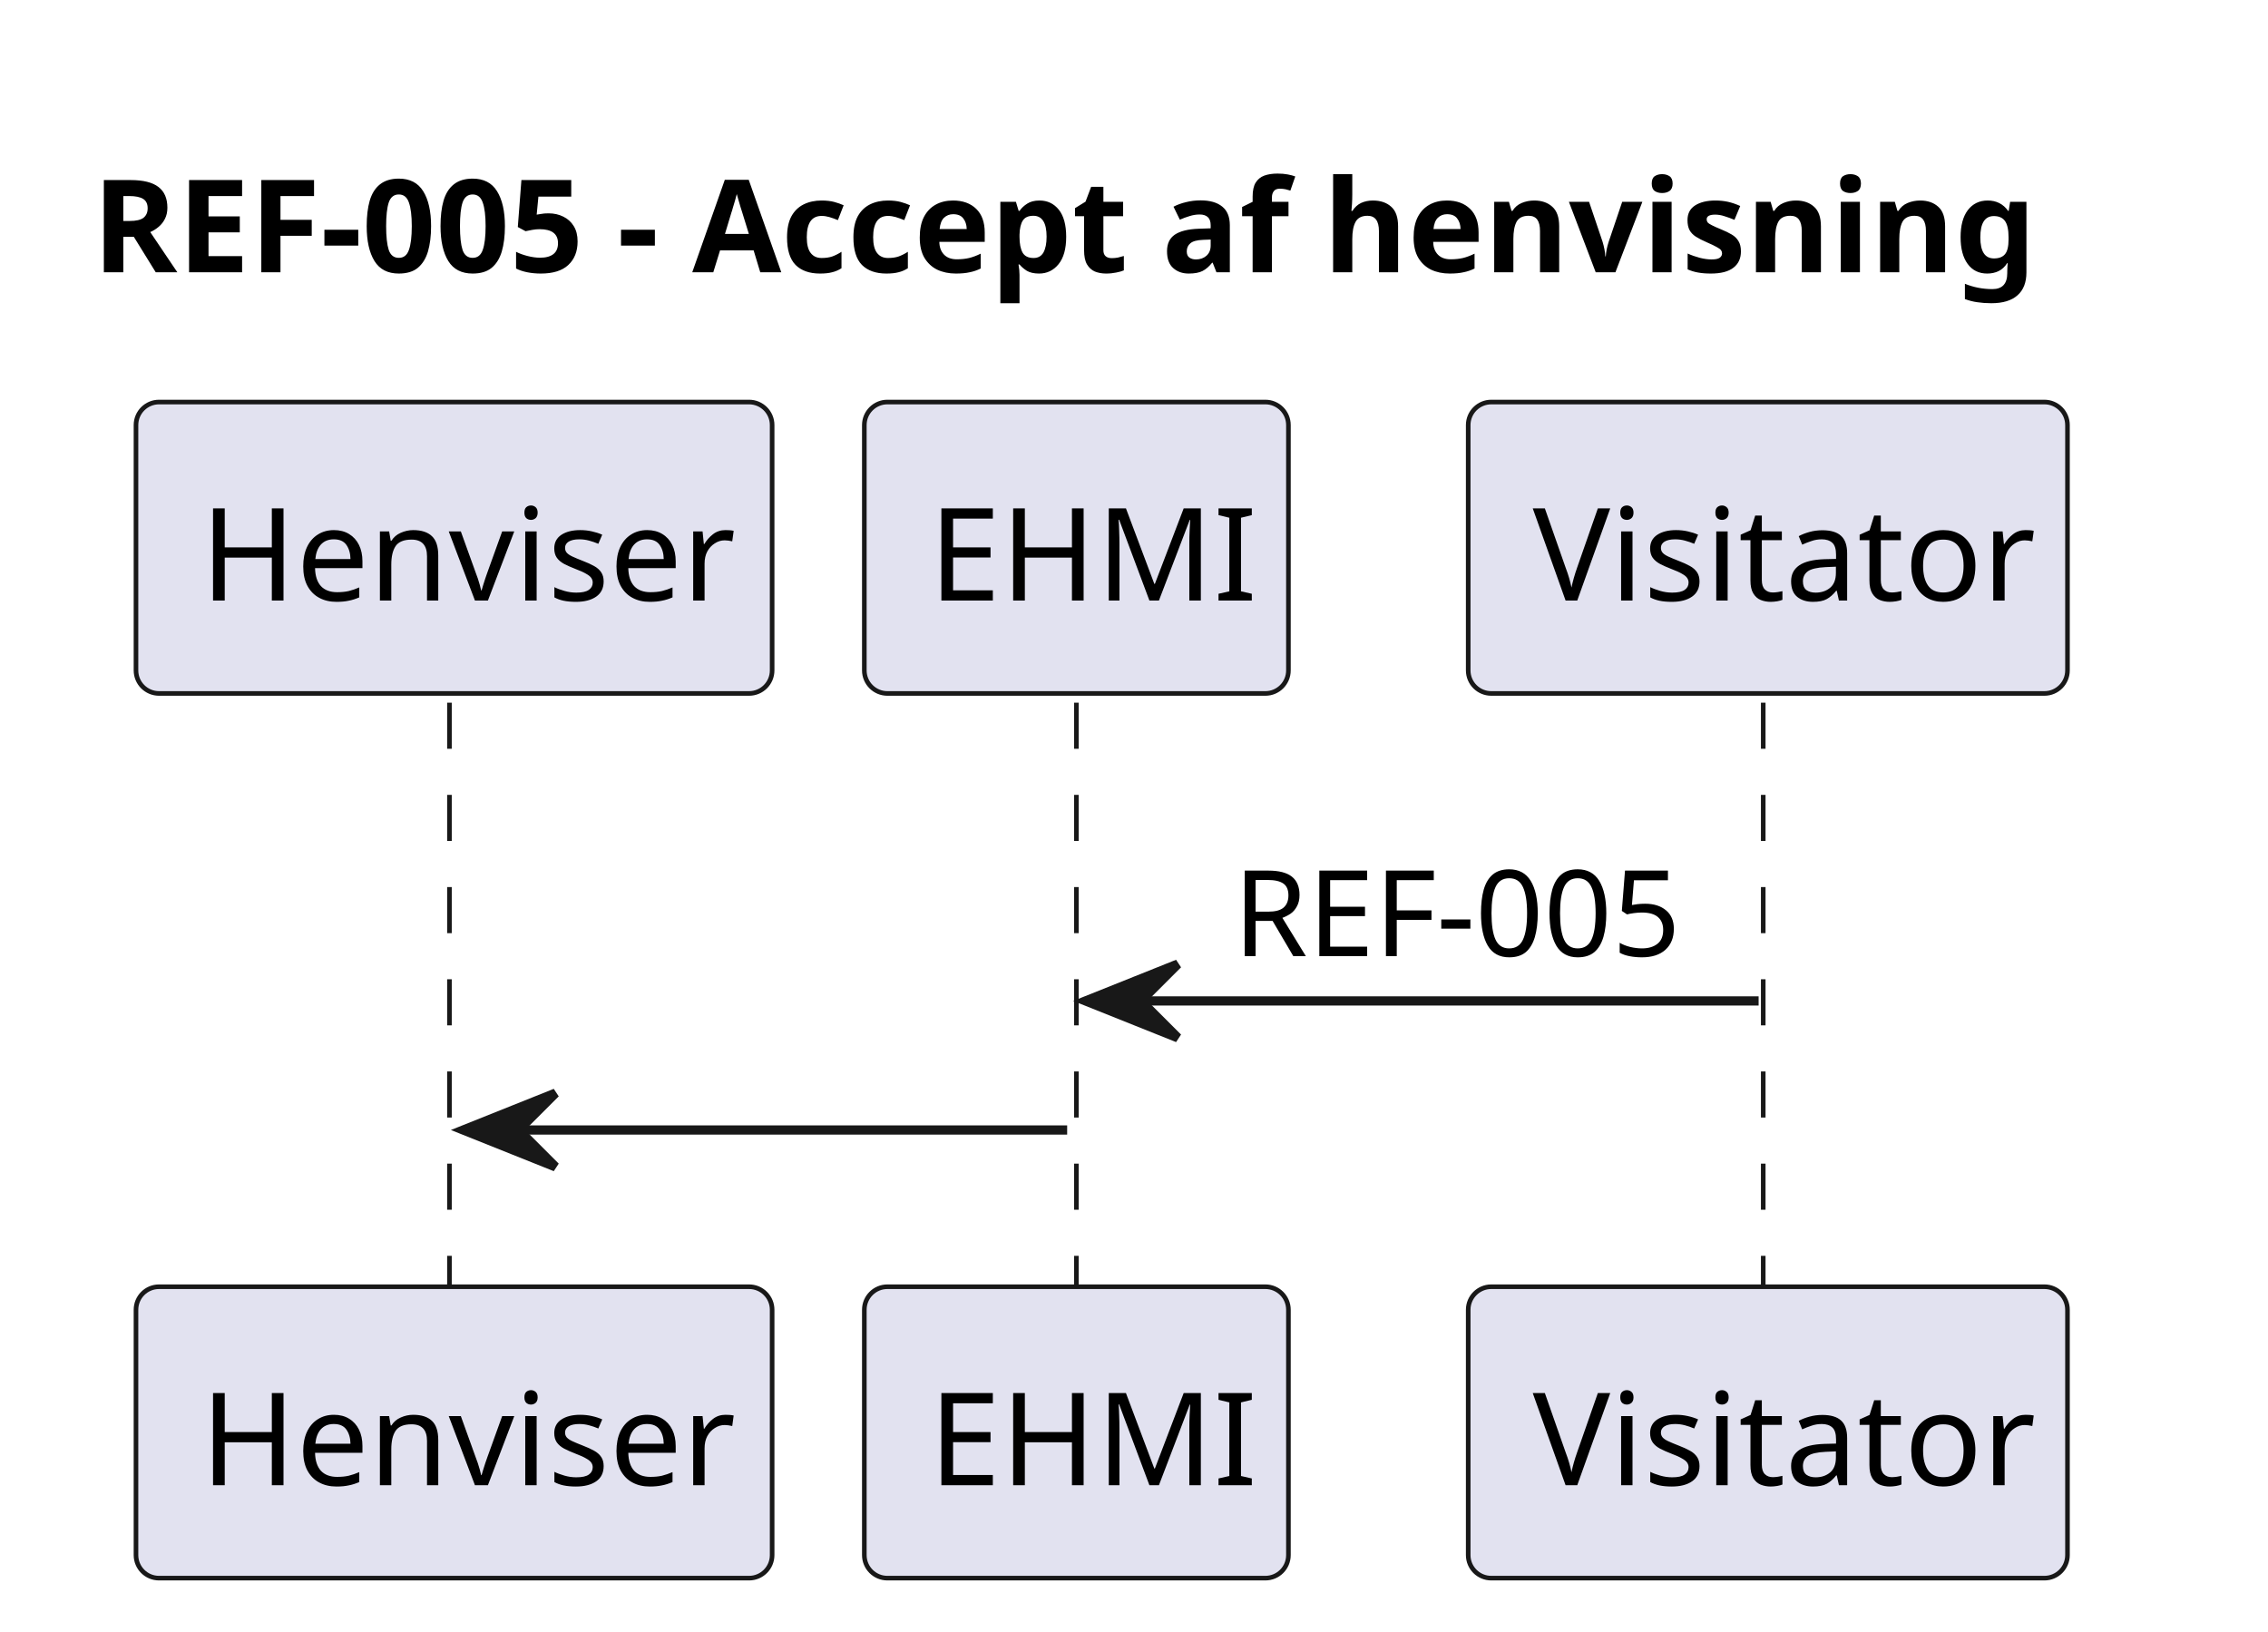
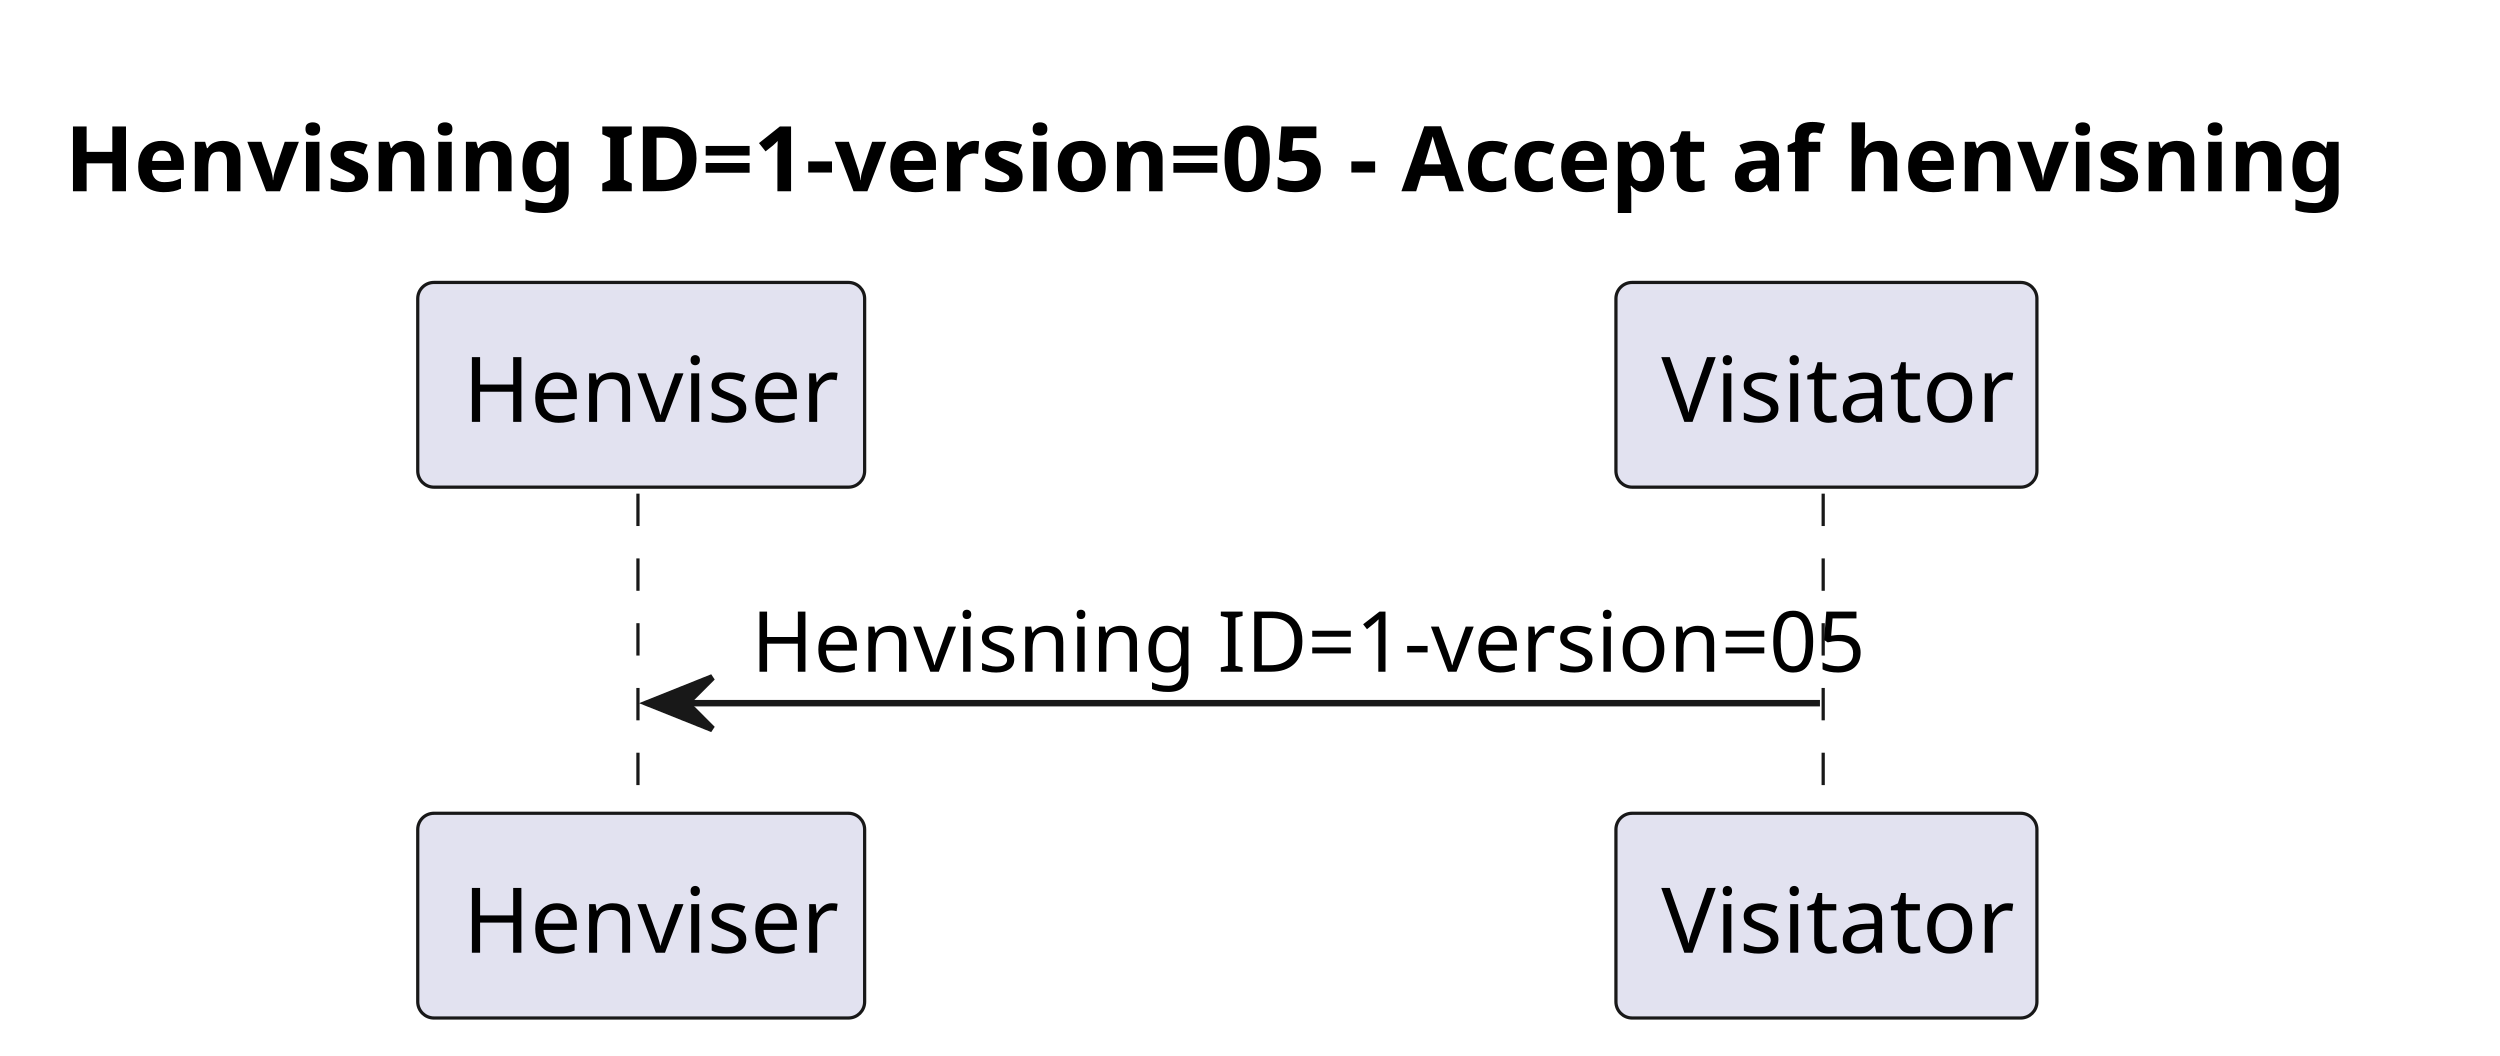
- <svg xmlns="http://www.w3.org/2000/svg" contentStyleType="text/css" height="177px" preserveAspectRatio="none" style="width:246px;height:177px;background:#FFFFFF;" version="1.1" viewBox="0 0 246 177" width="246px" zoomAndPan="magnify">
+ <svg xmlns="http://www.w3.org/2000/svg" contentStyleType="text/css" height="163px" preserveAspectRatio="none" style="width:386px;height:163px;background:#FFFFFF;" version="1.1" viewBox="0 0 386 163" width="386px" zoomAndPan="magnify">
  <defs />
  <g>
-     <text fill="#000000" font-family="sans-serif" font-size="14" font-weight="bold" lengthAdjust="spacing" textLength="218" x="10" y="29.533">REF-005 - Accept af henvisning</text>
-     <line style="stroke:#181818;stroke-width:0.5;stroke-dasharray:5.0,5.0;" x1="48.75" x2="48.75" y1="76.219" y2="140.57" />
-     <line style="stroke:#181818;stroke-width:0.5;stroke-dasharray:5.0,5.0;" x1="116.75" x2="116.75" y1="76.219" y2="140.57" />
-     <line style="stroke:#181818;stroke-width:0.5;stroke-dasharray:5.0,5.0;" x1="191.25" x2="191.25" y1="76.219" y2="140.57" />
-     <rect fill="#E2E2F0" height="31.609" rx="2.5" ry="2.5" style="stroke:#181818;stroke-width:0.5;" width="69" x="14.75" y="43.609" />
-     <text fill="#000000" font-family="sans-serif" font-size="14" lengthAdjust="spacing" textLength="55" x="21.75" y="65.143">Henviser</text>
-     <rect fill="#E2E2F0" height="31.609" rx="2.5" ry="2.5" style="stroke:#181818;stroke-width:0.5;" width="69" x="14.75" y="139.57" />
-     <text fill="#000000" font-family="sans-serif" font-size="14" lengthAdjust="spacing" textLength="55" x="21.75" y="161.103">Henviser</text>
-     <rect fill="#E2E2F0" height="31.609" rx="2.5" ry="2.5" style="stroke:#181818;stroke-width:0.5;" width="46" x="93.75" y="43.609" />
-     <text fill="#000000" font-family="sans-serif" font-size="14" lengthAdjust="spacing" textLength="32" x="100.75" y="65.143">EHMI</text>
-     <rect fill="#E2E2F0" height="31.609" rx="2.5" ry="2.5" style="stroke:#181818;stroke-width:0.5;" width="46" x="93.75" y="139.57" />
-     <text fill="#000000" font-family="sans-serif" font-size="14" lengthAdjust="spacing" textLength="32" x="100.75" y="161.103">EHMI</text>
-     <rect fill="#E2E2F0" height="31.609" rx="2.5" ry="2.5" style="stroke:#181818;stroke-width:0.5;" width="65" x="159.25" y="43.609" />
-     <text fill="#000000" font-family="sans-serif" font-size="14" lengthAdjust="spacing" textLength="51" x="166.25" y="65.143">Visitator</text>
-     <rect fill="#E2E2F0" height="31.609" rx="2.5" ry="2.5" style="stroke:#181818;stroke-width:0.5;" width="65" x="159.25" y="139.57" />
-     <text fill="#000000" font-family="sans-serif" font-size="14" lengthAdjust="spacing" textLength="51" x="166.25" y="161.103">Visitator</text>
-     <polygon fill="#181818" points="127.75,104.57,117.75,108.57,127.75,112.57,123.75,108.57" style="stroke:#181818;stroke-width:1.0;" />
-     <line style="stroke:#181818;stroke-width:1.0;" x1="121.75" x2="190.75" y1="108.57" y2="108.57" />
-     <text fill="#000000" font-family="sans-serif" font-size="13" lengthAdjust="spacing" textLength="51" x="133.75" y="103.714">REF-005</text>
-     <polygon fill="#181818" points="60.25,118.57,50.25,122.57,60.25,126.57,56.25,122.57" style="stroke:#181818;stroke-width:1.0;" />
-     <line style="stroke:#181818;stroke-width:1.0;" x1="54.25" x2="115.75" y1="122.57" y2="122.57" />
+     <text fill="#000000" font-family="sans-serif" font-size="14" font-weight="bold" lengthAdjust="spacing" textLength="358" x="10" y="29.533">Henvisning ID=1-version=05 - Accept af henvisning</text>
+     <line style="stroke:#181818;stroke-width:0.5;stroke-dasharray:5.0,5.0;" x1="98.5" x2="98.5" y1="76.219" y2="126.57" />
+     <line style="stroke:#181818;stroke-width:0.5;stroke-dasharray:5.0,5.0;" x1="281.5" x2="281.5" y1="76.219" y2="126.57" />
+     <rect fill="#E2E2F0" height="31.609" rx="2.5" ry="2.5" style="stroke:#181818;stroke-width:0.5;" width="69" x="64.5" y="43.609" />
+     <text fill="#000000" font-family="sans-serif" font-size="14" lengthAdjust="spacing" textLength="55" x="71.5" y="65.143">Henviser</text>
+     <rect fill="#E2E2F0" height="31.609" rx="2.5" ry="2.5" style="stroke:#181818;stroke-width:0.5;" width="69" x="64.5" y="125.57" />
+     <text fill="#000000" font-family="sans-serif" font-size="14" lengthAdjust="spacing" textLength="55" x="71.5" y="147.103">Henviser</text>
+     <rect fill="#E2E2F0" height="31.609" rx="2.5" ry="2.5" style="stroke:#181818;stroke-width:0.5;" width="65" x="249.5" y="43.609" />
+     <text fill="#000000" font-family="sans-serif" font-size="14" lengthAdjust="spacing" textLength="51" x="256.5" y="65.143">Visitator</text>
+     <rect fill="#E2E2F0" height="31.609" rx="2.5" ry="2.5" style="stroke:#181818;stroke-width:0.5;" width="65" x="249.5" y="125.57" />
+     <text fill="#000000" font-family="sans-serif" font-size="14" lengthAdjust="spacing" textLength="51" x="256.5" y="147.103">Visitator</text>
+     <polygon fill="#181818" points="110,104.57,100,108.57,110,112.57,106,108.57" style="stroke:#181818;stroke-width:1.0;" />
+     <line style="stroke:#181818;stroke-width:1.0;" x1="104" x2="281" y1="108.57" y2="108.57" />
+     <text fill="#000000" font-family="sans-serif" font-size="13" lengthAdjust="spacing" textLength="159" x="116" y="103.714">Henvisning ID=1-version=05</text>
  </g>
</svg>
